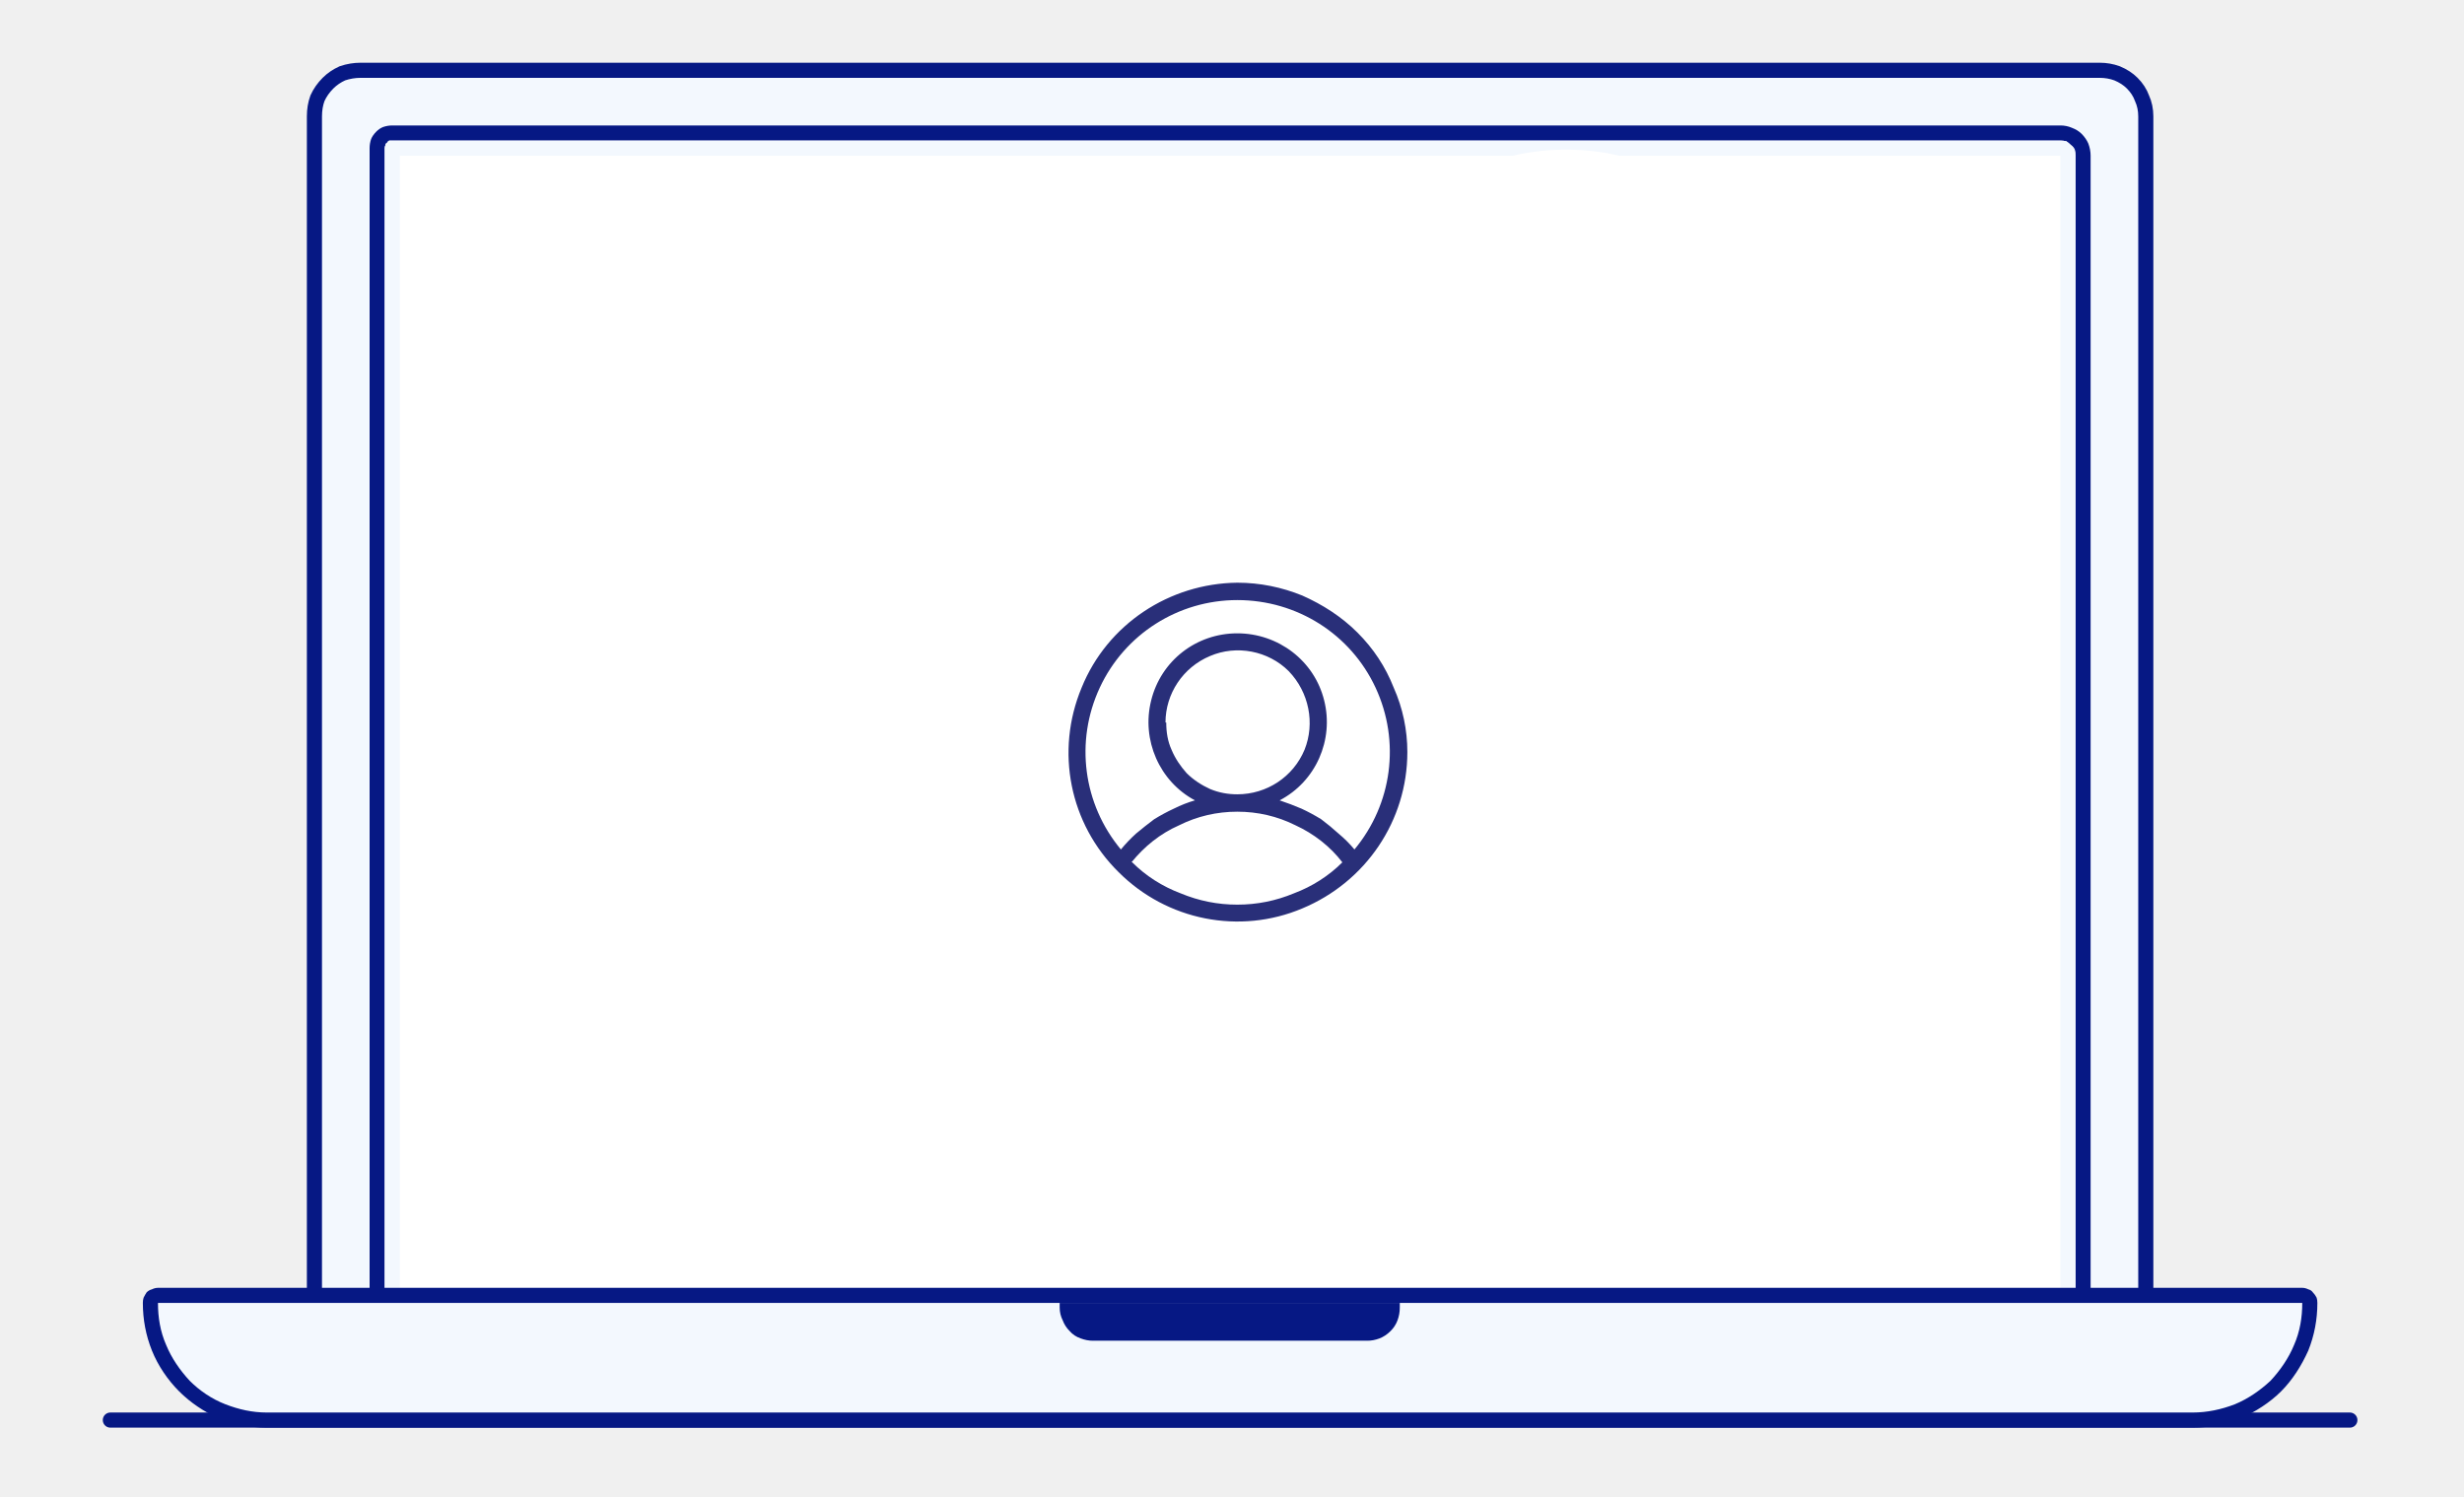
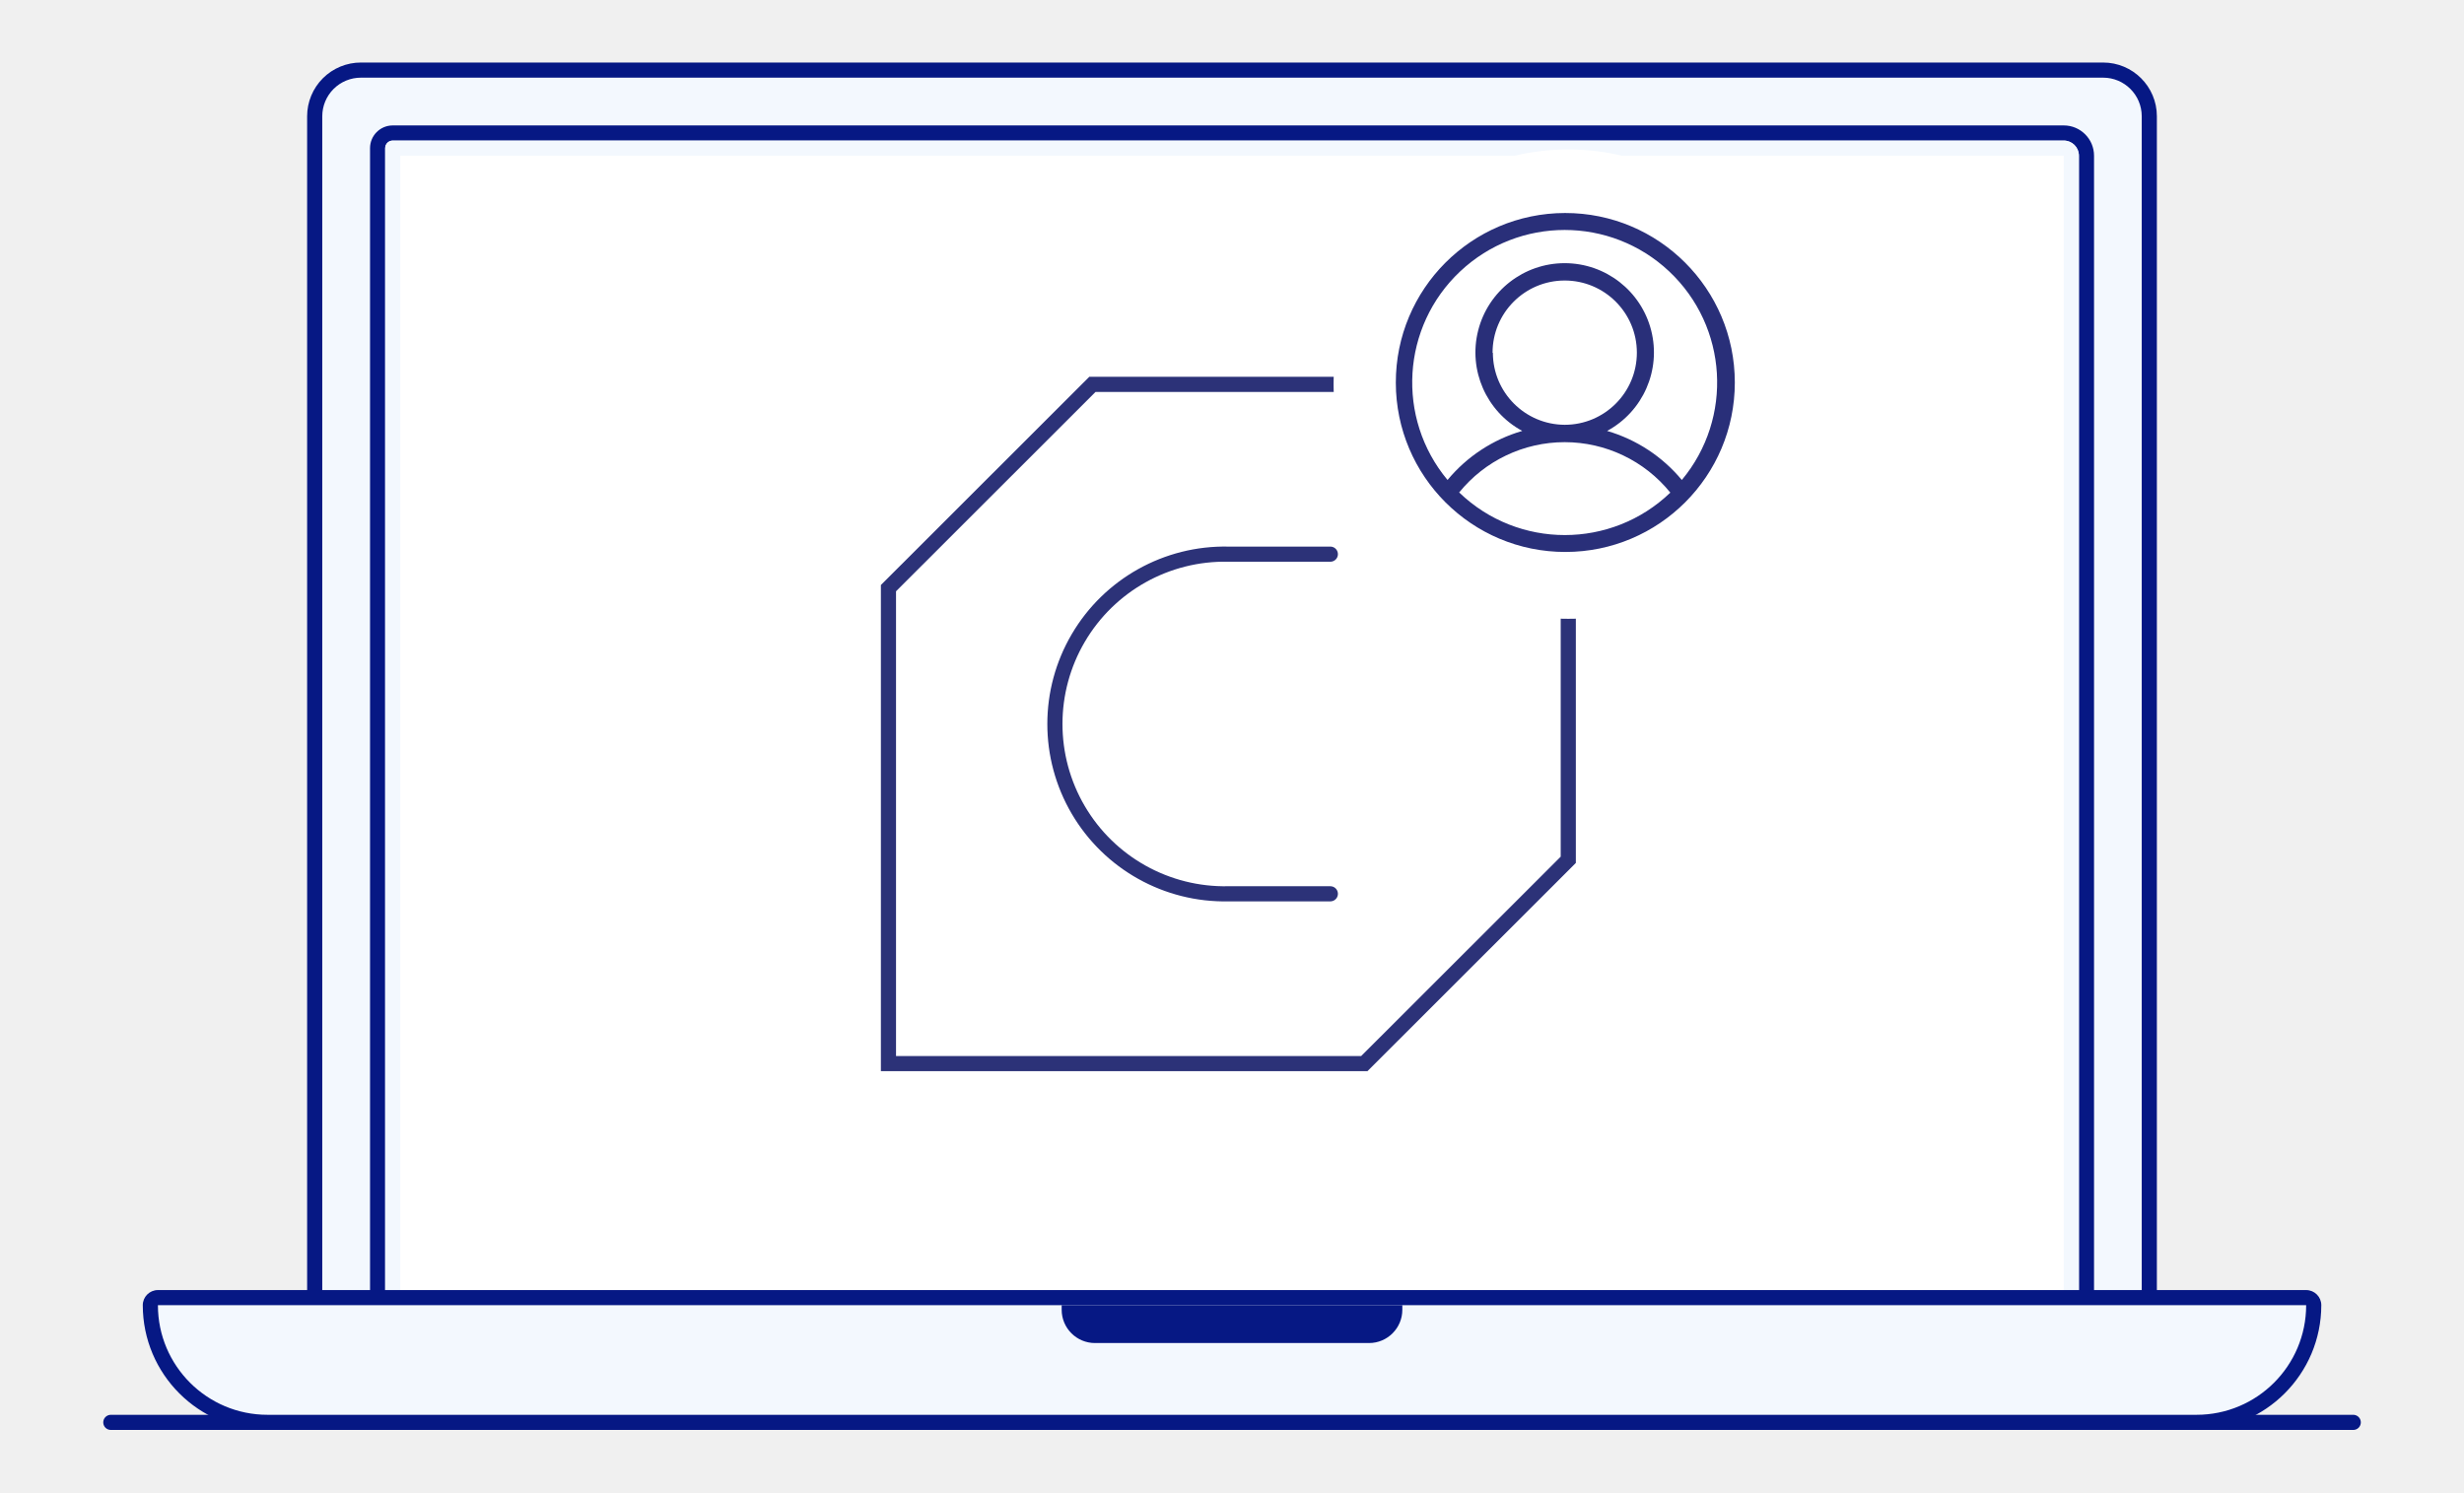
- <svg xmlns="http://www.w3.org/2000/svg" version="1.2" viewBox="0 0 326 198" width="326" height="198">
-   <style>tspan{white-space:pre}.a{fill:#f3f8fe;stroke:#061884;stroke-width:2}.b{fill:#fff}.c{fill:#061884}.d{fill:#f3f8fe}.e{fill:#fff;stroke:#061884;stroke-linecap:round;stroke-linejoin:round;stroke-width:2}.f{fill:#292f79}</style>
-   <path class="a" d="m47.7 9.3h230.1q1.2 0 2.3 0.4 1.2 0.5 2 1.3 0.9 0.9 1.3 2 0.5 1.1 0.5 2.4v157.1h-242.3v-157.1q0-1.3 0.4-2.4 0.5-1.1 1.4-2 0.8-0.8 1.9-1.3 1.2-0.4 2.4-0.4z" />
-   <path class="b" d="m50.9 173.5q-0.2 0-0.4-0.1-0.2-0.1-0.3-0.2-0.2-0.2-0.2-0.3-0.1-0.2-0.1-0.4v-152.9q0-0.4 0.1-0.8 0.2-0.4 0.5-0.6 0.2-0.3 0.6-0.5 0.4-0.1 0.8-0.1h220.7q0.6 0 1.2 0.2 0.5 0.2 0.9 0.6 0.5 0.5 0.7 1 0.2 0.6 0.2 1.2v151.9q0 0.2-0.1 0.4 0 0.1-0.2 0.3-0.1 0.1-0.3 0.2-0.2 0.1-0.4 0.1z" />
-   <path fill-rule="evenodd" class="c" d="m274.1 16.9q0.8 0.3 1.3 0.8 0.6 0.6 0.9 1.3 0.3 0.8 0.3 1.6v151.9q0 0.4-0.1 0.7-0.2 0.4-0.5 0.7-0.3 0.3-0.6 0.4-0.4 0.2-0.8 0.2h-223.7q-0.4 0-0.8-0.2-0.4-0.1-0.6-0.4-0.3-0.3-0.5-0.7-0.1-0.3-0.1-0.7v-152.9q0-0.6 0.2-1.2 0.2-0.5 0.7-1 0.4-0.4 0.9-0.6 0.6-0.2 1.2-0.2h220.7q0.8 0 1.5 0.3zm-222.2 1.7q-0.2 0-0.4 0-0.2 0.1-0.3 0.3-0.2 0.1-0.2 0.3-0.1 0.2-0.1 0.4v152.9h223.7v-151.9q0-0.4-0.1-0.8-0.2-0.4-0.5-0.6-0.3-0.3-0.6-0.5-0.4-0.1-0.8-0.1z" />
-   <path fill-rule="evenodd" class="d" d="m273.4 18.7q0.3 0.2 0.6 0.5 0.3 0.2 0.5 0.6 0.1 0.4 0.1 0.8v151.9h-223.7v-152.9q0-0.2 0.1-0.4 0-0.2 0.2-0.3 0.1-0.2 0.3-0.3 0.2 0 0.4 0h220.7q0.4 0 0.8 0.1zm-220.5 1.9v149.9h219.7v-149.9z" />
-   <path class="e" d="m14.6 187.9h296.3" />
-   <path class="d" d="m35.3 187.9c-2 0-4-0.4-5.9-1.2-1.9-0.7-3.6-1.9-5-3.3-1.4-1.5-2.6-3.2-3.4-5-0.7-1.9-1.1-3.9-1.1-6q0-0.2 0-0.4 0.1-0.1 0.3-0.3 0.1-0.1 0.3-0.2 0.2-0.1 0.4-0.1h283.7q0.2 0 0.4 0.1 0.2 0.1 0.3 0.2 0.2 0.2 0.3 0.3 0 0.2 0 0.4c0 2.1-0.4 4.1-1.2 6-0.7 1.8-1.9 3.5-3.3 5-1.5 1.4-3.2 2.6-5 3.3-1.9 0.8-3.9 1.2-6 1.2z" />
-   <path fill-rule="evenodd" class="c" d="m305.4 170.6q0.4 0.1 0.6 0.4 0.3 0.3 0.5 0.7 0.1 0.3 0.1 0.7c0 2.2-0.4 4.3-1.2 6.3-0.9 2-2.1 3.9-3.6 5.4-1.5 1.5-3.4 2.7-5.4 3.6-2 0.8-4.1 1.2-6.3 1.2h-254.8c-2.1 0-4.3-0.4-6.3-1.2-2-0.9-3.8-2.1-5.3-3.6-1.5-1.5-2.8-3.4-3.6-5.4-0.8-2-1.2-4.1-1.2-6.3q0-0.4 0.1-0.7 0.2-0.4 0.4-0.7 0.3-0.3 0.7-0.4 0.4-0.2 0.8-0.2h283.7q0.4 0 0.8 0.2zm-284.5 1.8c0 1.9 0.3 3.8 1.1 5.6 0.7 1.7 1.8 3.3 3.1 4.7 1.3 1.3 2.9 2.4 4.7 3.1 1.8 0.7 3.6 1.1 5.5 1.1h254.8c1.9 0 3.8-0.4 5.6-1.1 1.7-0.7 3.3-1.8 4.7-3.1 1.3-1.4 2.4-3 3.1-4.7 0.8-1.8 1.1-3.7 1.1-5.6z" />
-   <path class="c" d="m185.2 173q0 0.9-0.3 1.7-0.3 0.8-0.9 1.4-0.7 0.7-1.5 1-0.8 0.3-1.6 0.3h-36.3q-0.8 0-1.6-0.3-0.9-0.3-1.5-1-0.6-0.6-0.9-1.4-0.4-0.8-0.4-1.7v-0.6h45z" />
-   <path class="b" d="m207.2 81.8c-17.2 0-31-13.9-31-31 0-17.2 13.8-31 31-31 17.1 0 31 13.8 31 31 0 17.1-13.9 31-31 31z" />
-   <path fill-rule="evenodd" class="f" d="m172.3 78.8c2.7 1.2 5.2 2.8 7.3 4.9 2.1 2.1 3.7 4.5 4.8 7.3 1.2 2.7 1.8 5.6 1.8 8.5 0 9.1-5.5 17.2-13.9 20.7-8.3 3.5-17.9 1.6-24.3-4.8-6.5-6.4-8.4-16-4.9-24.4 3.4-8.4 11.6-13.8 20.6-13.9 3 0 5.9 0.6 8.6 1.7zm-22.5 35.3c1.8 1.8 4 3.2 6.4 4.1 2.4 1 4.9 1.5 7.5 1.5 2.6 0 5.1-0.5 7.5-1.5 2.4-0.9 4.6-2.3 6.4-4.1-1.6-2.1-3.8-3.8-6.2-4.9-2.4-1.2-5-1.8-7.7-1.8-2.7 0-5.3 0.6-7.7 1.8-2.5 1.1-4.6 2.8-6.3 4.9zm32.2-23.1c-3.3-7.1-10.4-11.6-18.3-11.6-7.8 0-14.9 4.5-18.2 11.6-3.3 7.1-2.2 15.4 2.8 21.4q0.9-1.1 2-2.1 1.2-1 2.4-1.9 1.3-0.8 2.6-1.4 1.4-0.7 2.8-1.1c-4.7-2.5-7.1-8-5.8-13.2 1.3-5.3 6-8.9 11.4-8.9 5.4 0 10.2 3.6 11.5 8.9 1.3 5.2-1.1 10.7-5.9 13.2q1.5 0.5 2.9 1.1 1.3 0.6 2.6 1.4 1.2 0.9 2.3 1.9 1.2 1 2.1 2.1c5-6 6.1-14.3 2.8-21.4zm-27.7 4.6c0 1.3 0.2 2.5 0.7 3.6 0.5 1.2 1.2 2.2 2 3.1 0.9 0.9 2 1.6 3.1 2.1 1.2 0.5 2.4 0.7 3.6 0.7 3.9 0 7.4-2.3 8.9-5.9 1.4-3.5 0.6-7.6-2.1-10.4-2.7-2.7-6.9-3.5-10.4-2-3.6 1.5-5.9 5-5.9 8.8z" />
-   <text style="transform:matrix(1,0,0,1,147,101)" />
-   <text style="transform:matrix(1,0,0,1,209,82)" />
+ <svg xmlns="http://www.w3.org/2000/svg" id="Layer_1" data-name="Layer 1" viewBox="0 0 325.48 197.18">
+   <defs>
+     <style type="text/css">.cls-1,.cls-4{fill:#f3f8fe;}.cls-1,.cls-5{stroke:#061884;}.cls-1,.cls-6{stroke-miterlimit:10;}.cls-1,.cls-5,.cls-6,.cls-7{stroke-width:2px;}.cls-2,.cls-5{fill:#fff;}.cls-3{fill:#061884;}.cls-5,.cls-7{stroke-linecap:round;stroke-linejoin:round;}.cls-6,.cls-7{fill:none;stroke:#2c3278;}.cls-8{fill:#292f79;fill-rule:evenodd;}</style>
+   </defs>
+   <path class="cls-1" d="M47.68,9.26H277.81a6.1,6.1,0,0,1,6.1,6.1V172.48a0,0,0,0,1,0,0H41.57a0,0,0,0,1,0,0V15.36A6.1,6.1,0,0,1,47.68,9.26Z" />
+   <path class="cls-2" d="M50.88,173.48a1,1,0,0,1-1-1V19.57a2,2,0,0,1,2-2H272.61a3,3,0,0,1,3,3V172.48a1,1,0,0,1-1,1Z" />
+   <path class="cls-3" d="M272.61,18.57a2,2,0,0,1,2,2V172.48H50.88V19.57a1,1,0,0,1,1-1H272.61m0-2H51.88a3,3,0,0,0-3,3V172.48a2,2,0,0,0,2,2H274.61a2,2,0,0,0,2-2V20.57a4,4,0,0,0-4-4Z" />
+   <path class="cls-4" d="M272.61,20.57V170.48H52.88V20.57H272.61m0-2H51.88a1,1,0,0,0-1,1V172.48H274.61V20.57a2,2,0,0,0-2-2Z" />
+   <line class="cls-5" x1="14.64" y1="187.91" x2="310.85" y2="187.91" />
+   <path class="cls-4" d="M35.34,187.91a15.49,15.49,0,0,1-15.48-15.48,1,1,0,0,1,1-1H304.63a1,1,0,0,1,1,1,15.5,15.5,0,0,1-15.49,15.48Z" />
+   <path class="cls-3" d="M304.63,172.43h0a14.48,14.48,0,0,1-14.49,14.48H35.34a14.48,14.48,0,0,1-14.48-14.48H304.63m0-2H20.86a2,2,0,0,0-2,2,16.49,16.49,0,0,0,16.48,16.48h254.8a16.5,16.5,0,0,0,16.49-16.48,2,2,0,0,0-2-2Z" />
+   <path class="cls-3" d="M185.24,172.43h-45v.6a4.4,4.4,0,0,0,4.4,4.4h36.21a4.4,4.4,0,0,0,4.39-4.4Z" />
+   <polygon class="cls-6" points="180.22 140.51 117.36 140.51 117.36 77.7 144.3 50.78 207.16 50.78 207.16 113.59 180.22 140.51" />
+   <path class="cls-7" d="M175.73,73.21H162.26a22.44,22.44,0,1,0,0,44.87h13.47" />
+   <circle class="cls-2" cx="207.16" cy="50.75" r="31" />
+   <path class="cls-8" d="M206.73,28.14a22.39,22.39,0,1,0,22.43,22.39A22.4,22.4,0,0,0,206.73,28.14Zm-14,36.94a17.94,17.94,0,0,1,27.91,0A20.12,20.12,0,0,1,192.77,65.08Zm4.43-18.47a9.53,9.53,0,1,1,9.53,9.51A9.53,9.53,0,0,1,197.2,46.61Zm25,16.8a20.18,20.18,0,0,0-9.87-6.48,11.79,11.79,0,1,0-11.21,0,20.13,20.13,0,0,0-9.87,6.48,20.14,20.14,0,1,1,30.95,0Z" />
</svg>
